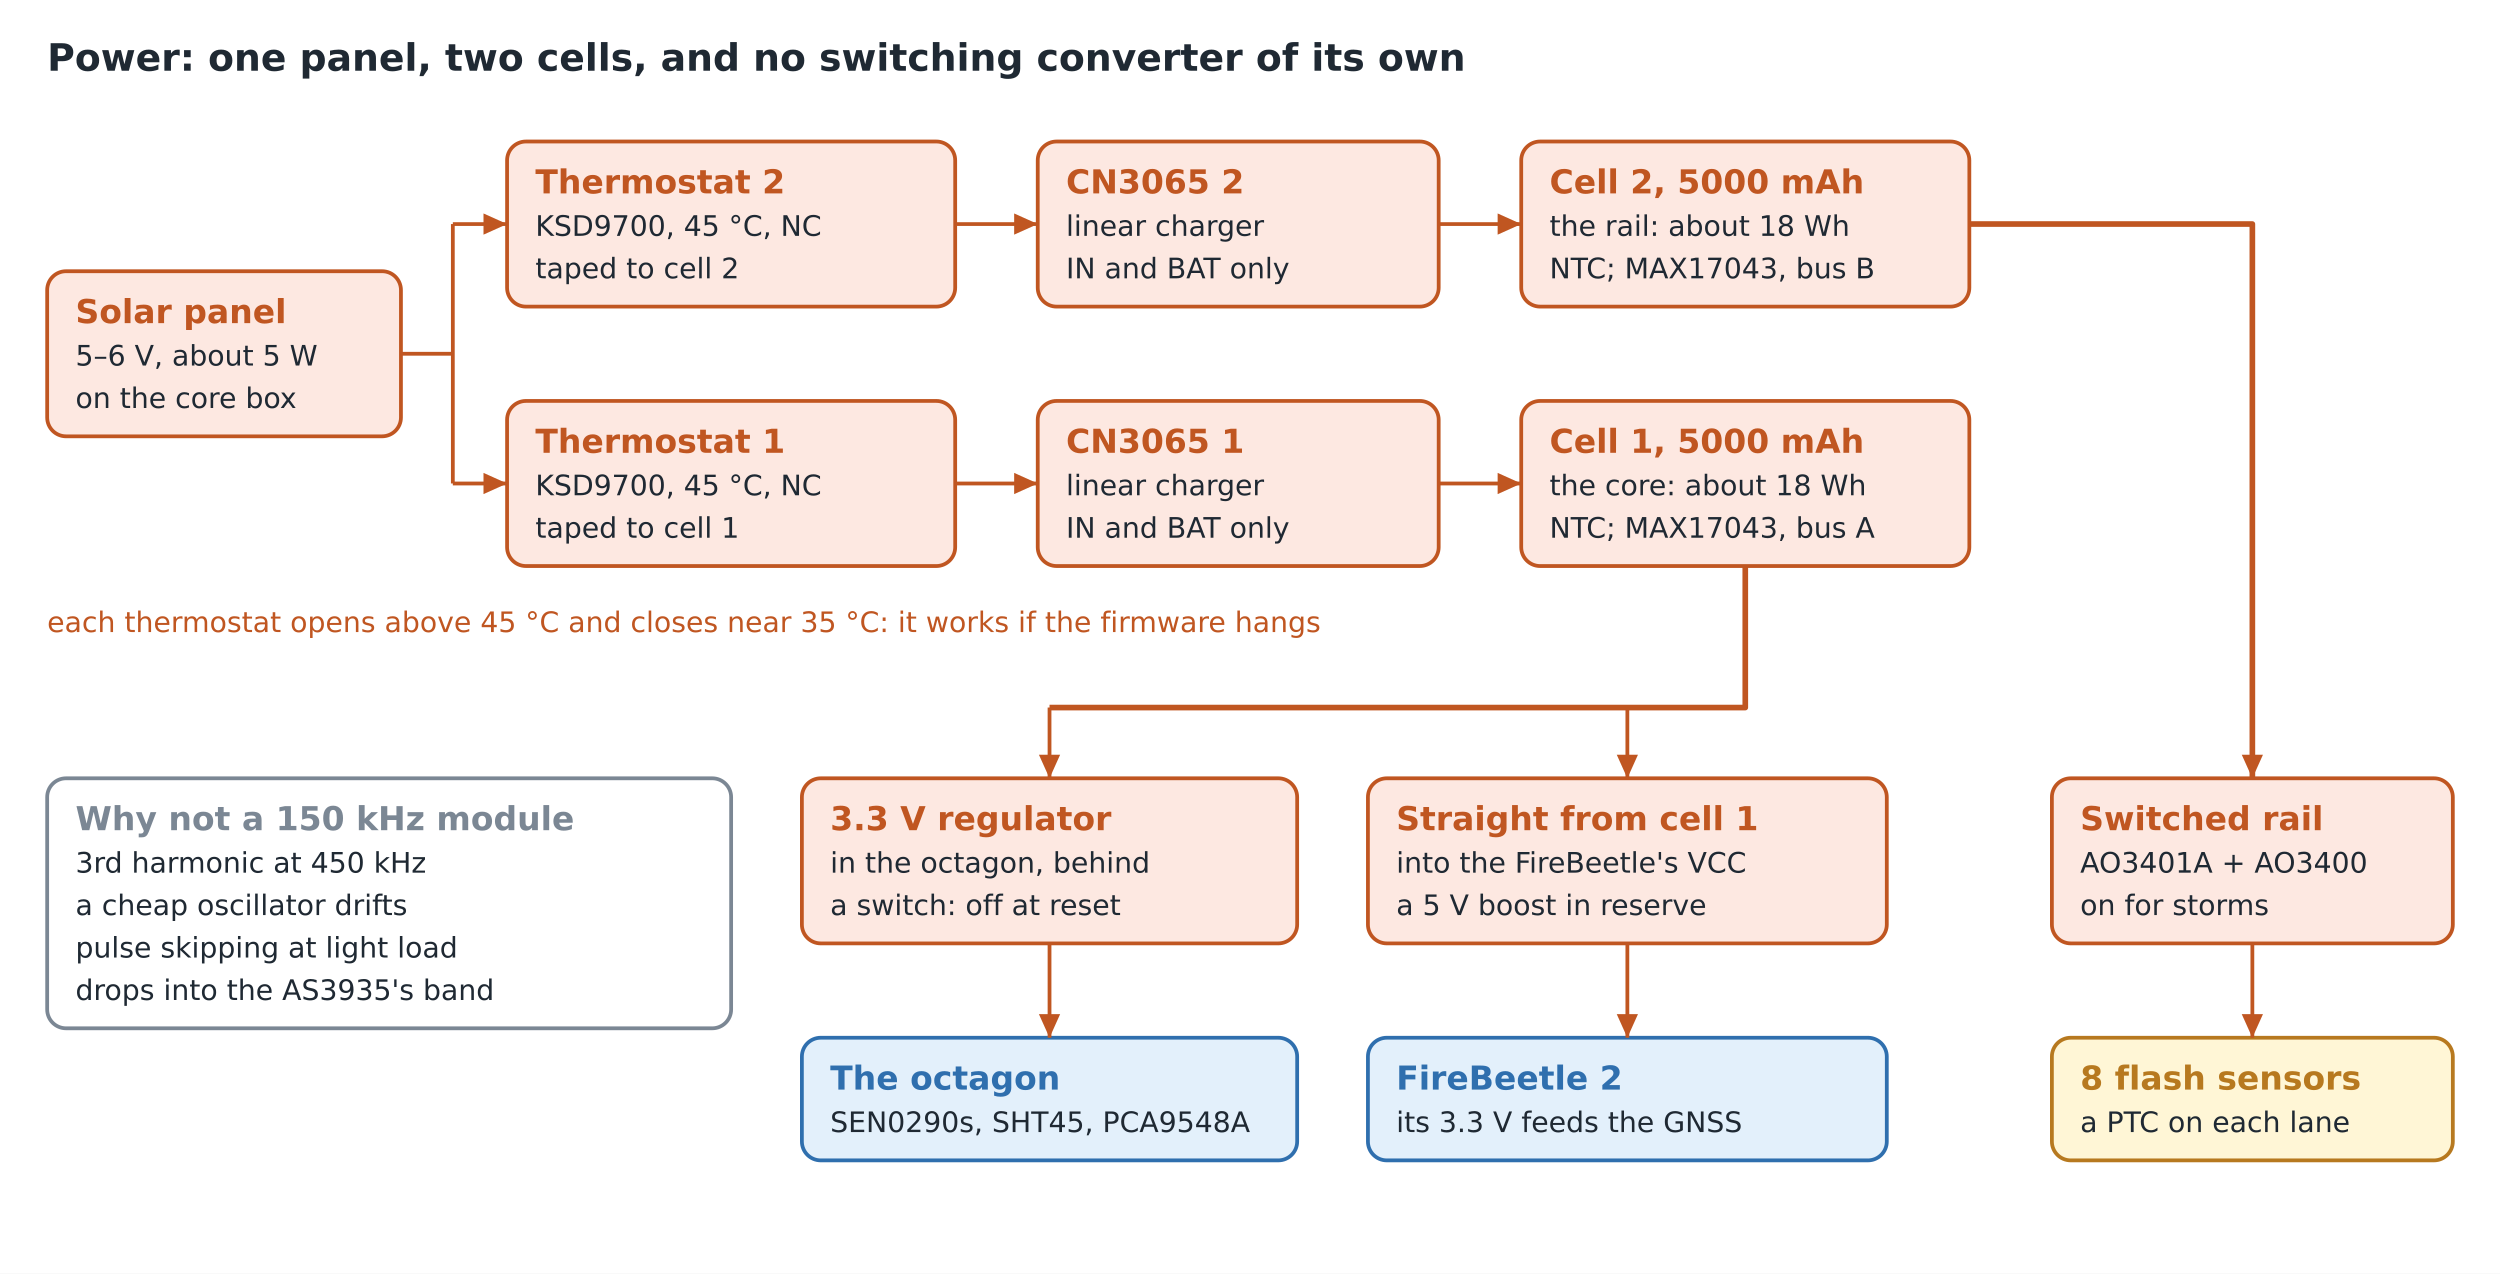
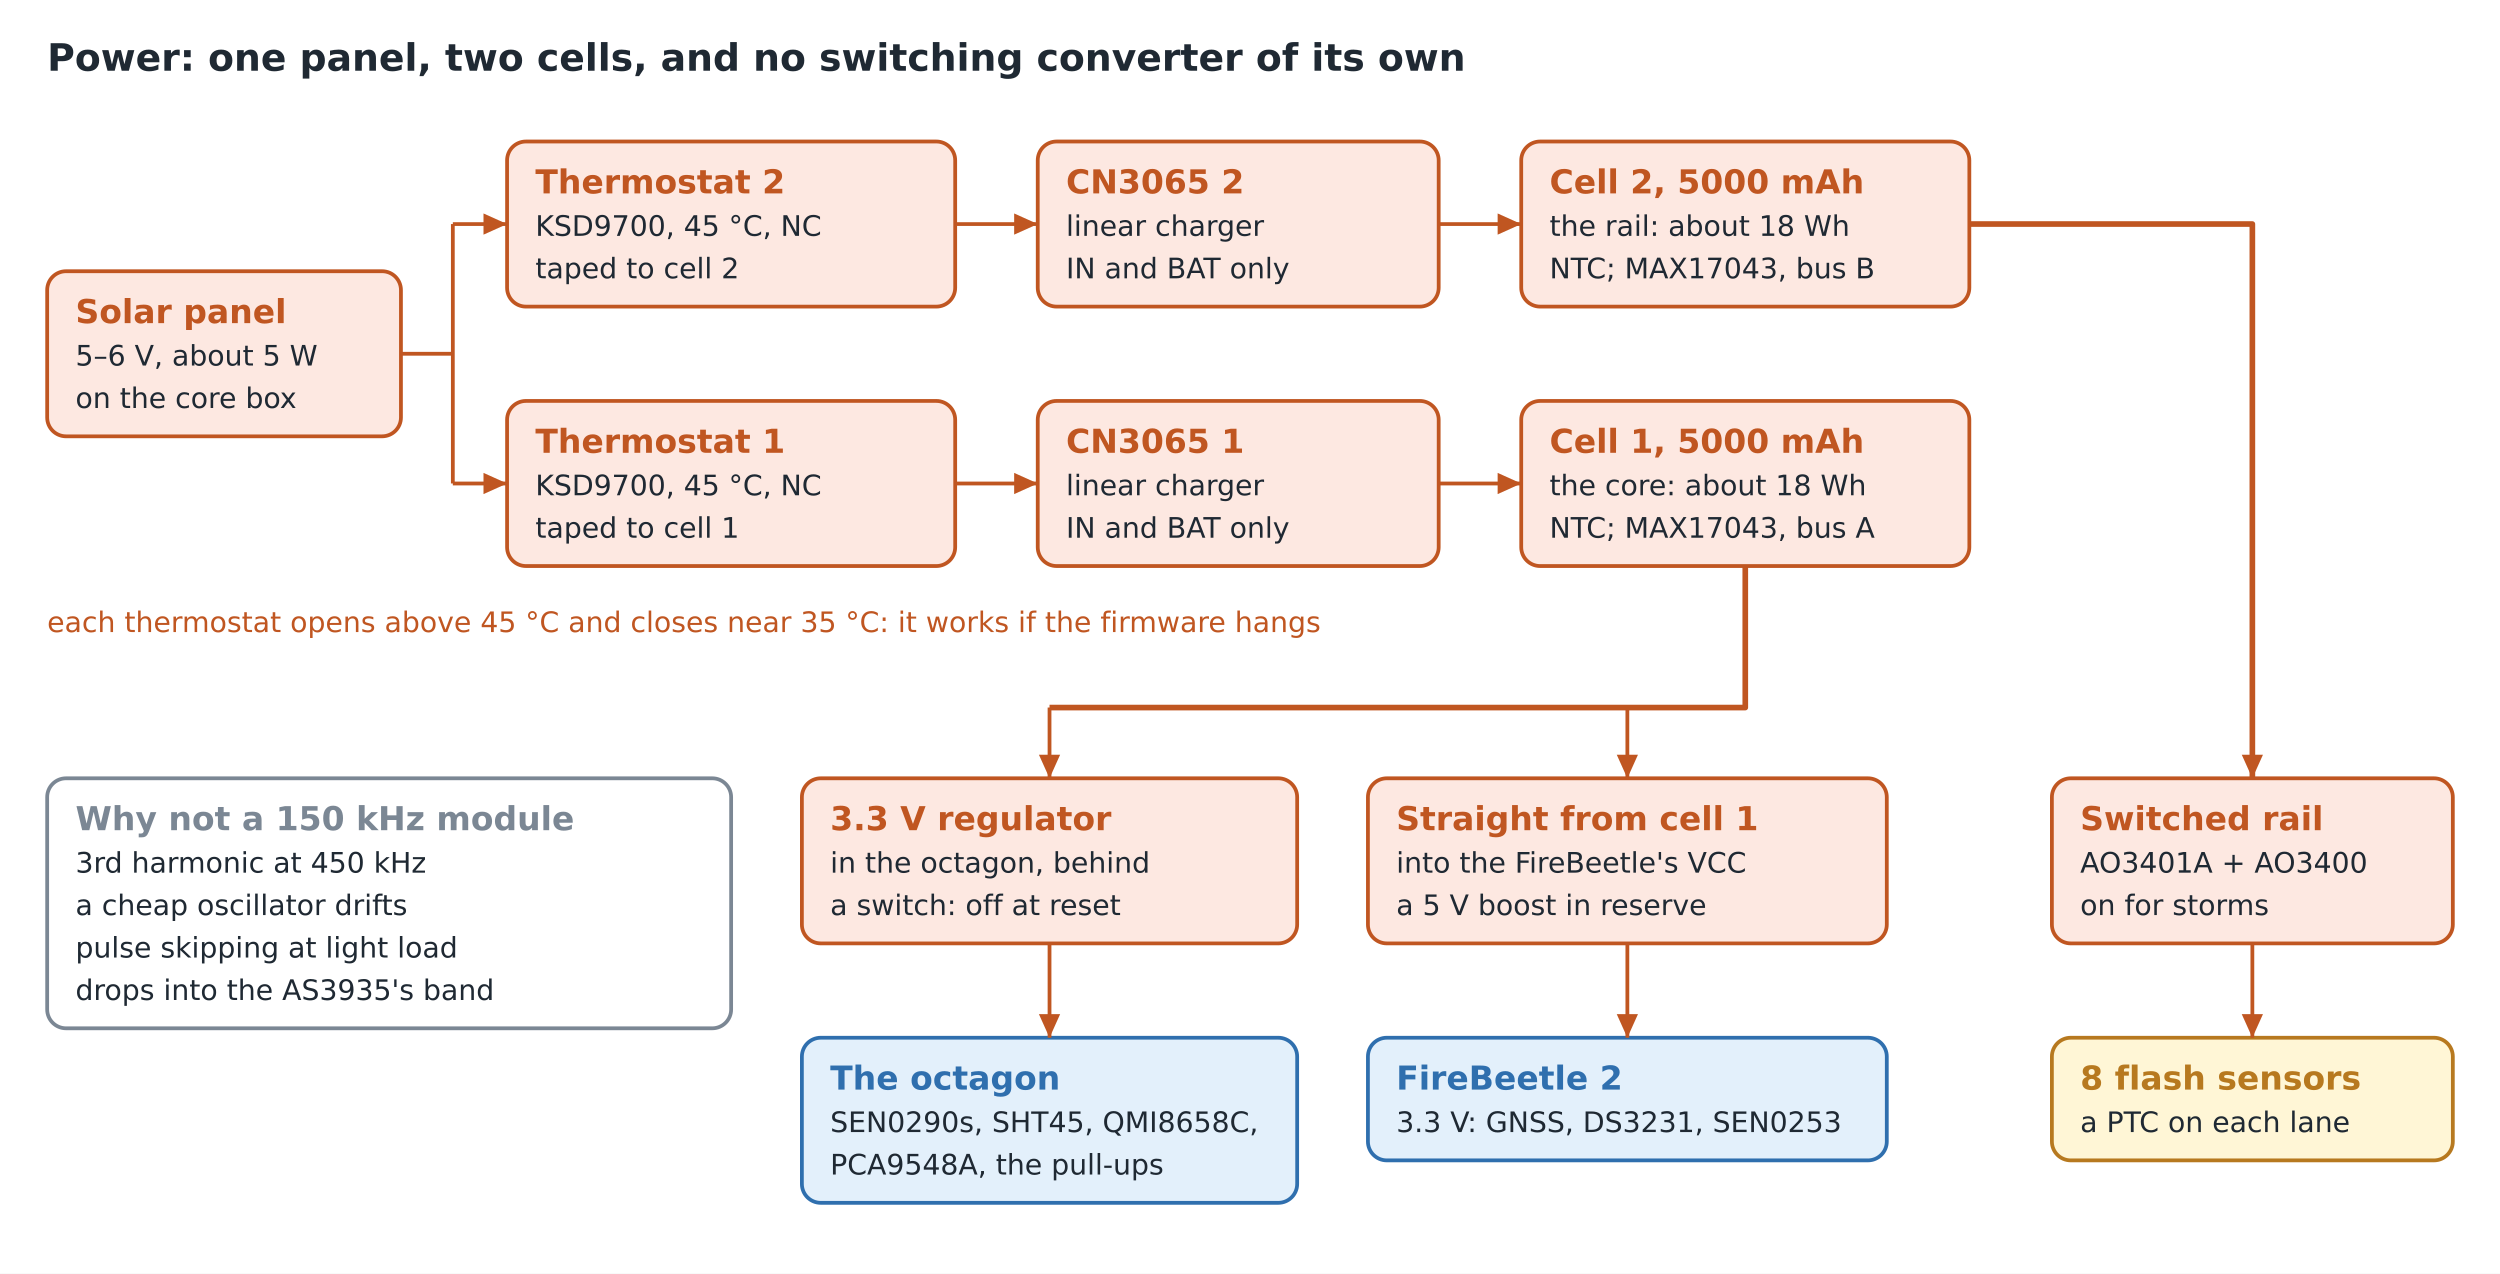
<svg xmlns="http://www.w3.org/2000/svg" width="1060" height="540" viewBox="0 0 1060 540" font-family="DejaVu Sans, Verdana, sans-serif">
  <rect width="1060" height="540" fill="#ffffff" />
  <text x="20.0" y="30.0" font-size="16" font-weight="bold" text-anchor="start" fill="#1f2933">Power: one panel, two cells, and no switching converter of its own</text>
  <rect x="20.0" y="115.0" width="150.0" height="70.0" rx="8" fill="#fde8e1" stroke="#c05621" stroke-width="1.6" />
  <text x="32.0" y="137.0" font-size="14" font-weight="bold" text-anchor="start" fill="#c05621">Solar panel</text>
  <text x="32.0" y="155.0" font-size="12" text-anchor="start" fill="#1f2933">5–6 V, about 5 W</text>
  <text x="32.0" y="173.0" font-size="12" text-anchor="start" fill="#1f2933">on the core box</text>
  <rect x="215.0" y="60.0" width="190.0" height="70.0" rx="8" fill="#fde8e1" stroke="#c05621" stroke-width="1.6" />
  <text x="227.0" y="82.0" font-size="14" font-weight="bold" text-anchor="start" fill="#c05621">Thermostat 2</text>
  <text x="227.0" y="100.0" font-size="12" text-anchor="start" fill="#1f2933">KSD9700, 45 °C, NC</text>
  <text x="227.0" y="118.0" font-size="12" text-anchor="start" fill="#1f2933">taped to cell 2</text>
  <rect x="440.0" y="60.0" width="170.0" height="70.0" rx="8" fill="#fde8e1" stroke="#c05621" stroke-width="1.6" />
  <text x="452.0" y="82.0" font-size="14" font-weight="bold" text-anchor="start" fill="#c05621">CN3065 2</text>
  <text x="452.0" y="100.0" font-size="12" text-anchor="start" fill="#1f2933">linear charger</text>
  <text x="452.0" y="118.0" font-size="12" text-anchor="start" fill="#1f2933">IN and BAT only</text>
  <rect x="645.0" y="60.0" width="190.0" height="70.0" rx="8" fill="#fde8e1" stroke="#c05621" stroke-width="1.6" />
  <text x="657.0" y="82.0" font-size="14" font-weight="bold" text-anchor="start" fill="#c05621">Cell 2, 5000 mAh</text>
  <text x="657.0" y="100.0" font-size="12" text-anchor="start" fill="#1f2933">the rail: about 18 Wh</text>
  <text x="657.0" y="118.0" font-size="12" text-anchor="start" fill="#1f2933">NTC; MAX17043, bus B</text>
  <polyline points="405.0,95.0 440.0,95.0" fill="none" stroke="#c05621" stroke-width="1.6" stroke-linejoin="round" />
  <polygon points="440.0,95.0 430.0,90.5 430.0,99.5" fill="#c05621" />
  <polyline points="610.0,95.0 645.0,95.0" fill="none" stroke="#c05621" stroke-width="1.6" stroke-linejoin="round" />
  <polygon points="645.0,95.0 635.0,90.5 635.0,99.5" fill="#c05621" />
  <rect x="215.0" y="170.0" width="190.0" height="70.0" rx="8" fill="#fde8e1" stroke="#c05621" stroke-width="1.6" />
  <text x="227.0" y="192.0" font-size="14" font-weight="bold" text-anchor="start" fill="#c05621">Thermostat 1</text>
  <text x="227.0" y="210.0" font-size="12" text-anchor="start" fill="#1f2933">KSD9700, 45 °C, NC</text>
  <text x="227.0" y="228.0" font-size="12" text-anchor="start" fill="#1f2933">taped to cell 1</text>
  <rect x="440.0" y="170.0" width="170.0" height="70.0" rx="8" fill="#fde8e1" stroke="#c05621" stroke-width="1.6" />
  <text x="452.0" y="192.0" font-size="14" font-weight="bold" text-anchor="start" fill="#c05621">CN3065 1</text>
  <text x="452.0" y="210.0" font-size="12" text-anchor="start" fill="#1f2933">linear charger</text>
  <text x="452.0" y="228.0" font-size="12" text-anchor="start" fill="#1f2933">IN and BAT only</text>
  <rect x="645.0" y="170.0" width="190.0" height="70.0" rx="8" fill="#fde8e1" stroke="#c05621" stroke-width="1.6" />
  <text x="657.0" y="192.0" font-size="14" font-weight="bold" text-anchor="start" fill="#c05621">Cell 1, 5000 mAh</text>
  <text x="657.0" y="210.0" font-size="12" text-anchor="start" fill="#1f2933">the core: about 18 Wh</text>
  <text x="657.0" y="228.0" font-size="12" text-anchor="start" fill="#1f2933">NTC; MAX17043, bus A</text>
  <polyline points="405.0,205.0 440.0,205.0" fill="none" stroke="#c05621" stroke-width="1.6" stroke-linejoin="round" />
  <polygon points="440.0,205.0 430.0,200.5 430.0,209.5" fill="#c05621" />
  <polyline points="610.0,205.0 645.0,205.0" fill="none" stroke="#c05621" stroke-width="1.6" stroke-linejoin="round" />
  <polygon points="645.0,205.0 635.0,200.5 635.0,209.5" fill="#c05621" />
  <polyline points="170.0,150.0 192.0,150.0" fill="none" stroke="#c05621" stroke-width="1.6" stroke-linejoin="round" />
  <polyline points="192.0,95.0 192.0,205.0" fill="none" stroke="#c05621" stroke-width="1.6" stroke-linejoin="round" />
  <polyline points="192.0,95.0 215.0,95.0" fill="none" stroke="#c05621" stroke-width="1.6" stroke-linejoin="round" />
  <polygon points="215.0,95.0 205.0,90.5 205.0,99.5" fill="#c05621" />
  <polyline points="192.0,205.0 215.0,205.0" fill="none" stroke="#c05621" stroke-width="1.6" stroke-linejoin="round" />
  <polygon points="215.0,205.0 205.0,200.5 205.0,209.5" fill="#c05621" />
  <text x="20.0" y="268.0" font-size="12" text-anchor="start" fill="#c05621">each thermostat opens above 45 °C and closes near 35 °C: it works if the firmware hangs</text>
  <polyline points="740.0,240.0 740.0,300.0 445.0,300.0" fill="none" stroke="#c05621" stroke-width="2.4" stroke-linejoin="round" />
  <polyline points="835.0,95.0 955.0,95.0 955.0,330.0" fill="none" stroke="#c05621" stroke-width="2.4" stroke-linejoin="round" />
  <polygon points="955.0,330.0 959.5,320.0 950.5,320.0" fill="#c05621" />
  <rect x="340.0" y="330.0" width="210.0" height="70.0" rx="8" fill="#fde8e1" stroke="#c05621" stroke-width="1.6" />
  <text x="352.0" y="352.0" font-size="14" font-weight="bold" text-anchor="start" fill="#c05621">3.3 V regulator</text>
  <text x="352.0" y="370.0" font-size="12" text-anchor="start" fill="#1f2933">in the octagon, behind</text>
  <text x="352.0" y="388.0" font-size="12" text-anchor="start" fill="#1f2933">a switch: off at reset</text>
  <rect x="580.0" y="330.0" width="220.0" height="70.0" rx="8" fill="#fde8e1" stroke="#c05621" stroke-width="1.6" />
  <text x="592.0" y="352.0" font-size="14" font-weight="bold" text-anchor="start" fill="#c05621">Straight from cell 1</text>
  <text x="592.0" y="370.0" font-size="12" text-anchor="start" fill="#1f2933">into the FireBeetle's VCC</text>
  <text x="592.0" y="388.0" font-size="12" text-anchor="start" fill="#1f2933">a 5 V boost in reserve</text>
  <rect x="870.0" y="330.0" width="170.0" height="70.0" rx="8" fill="#fde8e1" stroke="#c05621" stroke-width="1.6" />
  <text x="882.0" y="352.0" font-size="14" font-weight="bold" text-anchor="start" fill="#c05621">Switched rail</text>
  <text x="882.0" y="370.0" font-size="12" text-anchor="start" fill="#1f2933">AO3401A + AO3400</text>
  <text x="882.0" y="388.0" font-size="12" text-anchor="start" fill="#1f2933">on for storms</text>
  <polyline points="445.0,300.0 445.0,330.0" fill="none" stroke="#c05621" stroke-width="1.6" stroke-linejoin="round" />
  <polygon points="445.0,330.0 449.5,320.0 440.5,320.0" fill="#c05621" />
  <polyline points="690.0,300.0 690.0,330.0" fill="none" stroke="#c05621" stroke-width="1.6" stroke-linejoin="round" />
  <polygon points="690.0,330.0 694.5,320.0 685.5,320.0" fill="#c05621" />
-   <rect x="340.0" y="440.0" width="210.0" height="52.0" rx="8" fill="#e3f0fb" stroke="#2f6fae" stroke-width="1.6" />
+   <rect x="340.0" y="440.0" width="210.0" height="70.0" rx="8" fill="#e3f0fb" stroke="#2f6fae" stroke-width="1.6" />
  <text x="352.0" y="462.0" font-size="14" font-weight="bold" text-anchor="start" fill="#2f6fae">The octagon</text>
-   <text x="352.0" y="480.0" font-size="12" text-anchor="start" fill="#1f2933">SEN0290s, SHT45, PCA9548A</text>
+   <text x="352.0" y="480.0" font-size="12" text-anchor="start" fill="#1f2933">SEN0290s, SHT45, QMI8658C,</text>
+   <text x="352.0" y="498.0" font-size="12" text-anchor="start" fill="#1f2933">PCA9548A, the pull-ups</text>
  <rect x="580.0" y="440.0" width="220.0" height="52.0" rx="8" fill="#e3f0fb" stroke="#2f6fae" stroke-width="1.6" />
  <text x="592.0" y="462.0" font-size="14" font-weight="bold" text-anchor="start" fill="#2f6fae">FireBeetle 2</text>
-   <text x="592.0" y="480.0" font-size="12" text-anchor="start" fill="#1f2933">its 3.3 V feeds the GNSS</text>
+   <text x="592.0" y="480.0" font-size="12" text-anchor="start" fill="#1f2933">3.3 V: GNSS, DS3231, SEN0253</text>
  <rect x="870.0" y="440.0" width="170.0" height="52.0" rx="8" fill="#fff6d6" stroke="#b7791f" stroke-width="1.6" />
  <text x="882.0" y="462.0" font-size="14" font-weight="bold" text-anchor="start" fill="#b7791f">8 flash sensors</text>
  <text x="882.0" y="480.0" font-size="12" text-anchor="start" fill="#1f2933">a PTC on each lane</text>
  <polyline points="445.0,400.0 445.0,440.0" fill="none" stroke="#c05621" stroke-width="1.6" stroke-linejoin="round" />
  <polygon points="445.0,440.0 449.5,430.0 440.5,430.0" fill="#c05621" />
  <polyline points="690.0,400.0 690.0,440.0" fill="none" stroke="#c05621" stroke-width="1.6" stroke-linejoin="round" />
  <polygon points="690.0,440.0 694.5,430.0 685.5,430.0" fill="#c05621" />
  <polyline points="955.0,400.0 955.0,440.0" fill="none" stroke="#c05621" stroke-width="1.6" stroke-linejoin="round" />
  <polygon points="955.0,440.0 959.5,430.0 950.5,430.0" fill="#c05621" />
  <rect x="20.0" y="330.0" width="290.0" height="106.0" rx="8" fill="#ffffff" stroke="#7b8794" stroke-width="1.6" />
  <text x="32.0" y="352.0" font-size="14" font-weight="bold" text-anchor="start" fill="#7b8794">Why not a 150 kHz module</text>
  <text x="32.0" y="370.0" font-size="12" text-anchor="start" fill="#1f2933">3rd harmonic at 450 kHz</text>
  <text x="32.0" y="388.0" font-size="12" text-anchor="start" fill="#1f2933">a cheap oscillator drifts</text>
  <text x="32.0" y="406.0" font-size="12" text-anchor="start" fill="#1f2933">pulse skipping at light load</text>
  <text x="32.0" y="424.0" font-size="12" text-anchor="start" fill="#1f2933">drops into the AS3935's band</text>
</svg>
